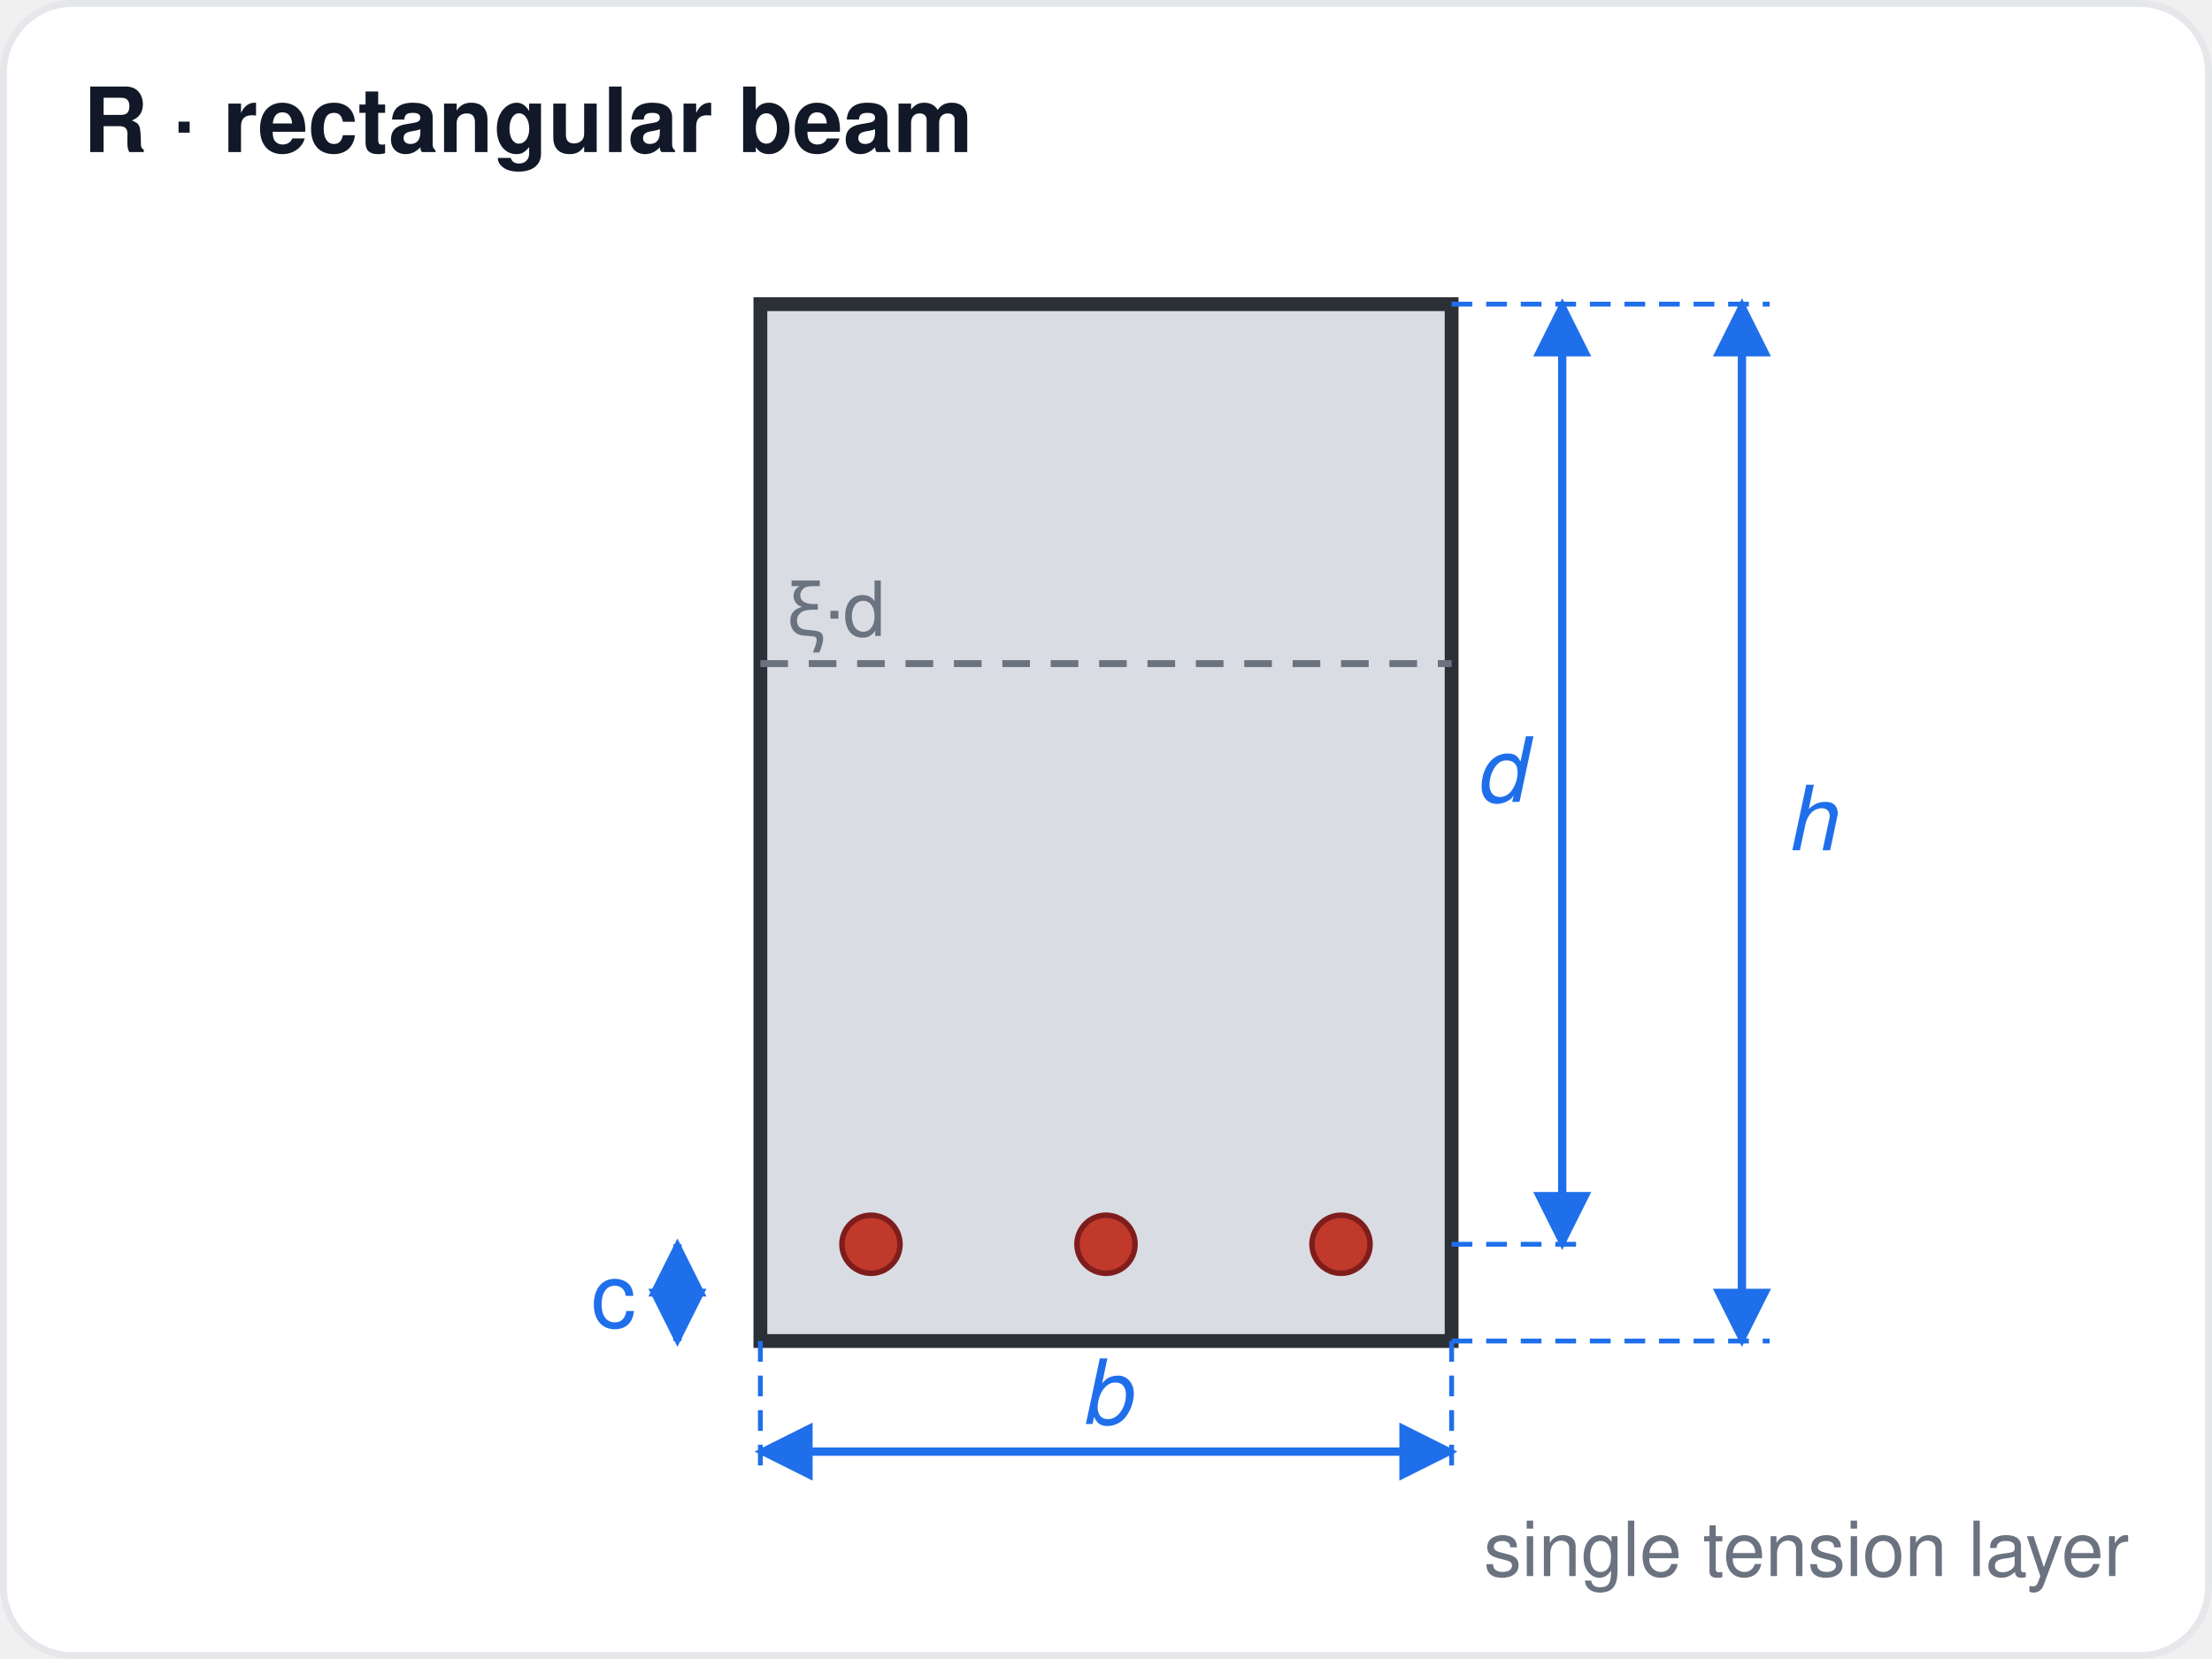
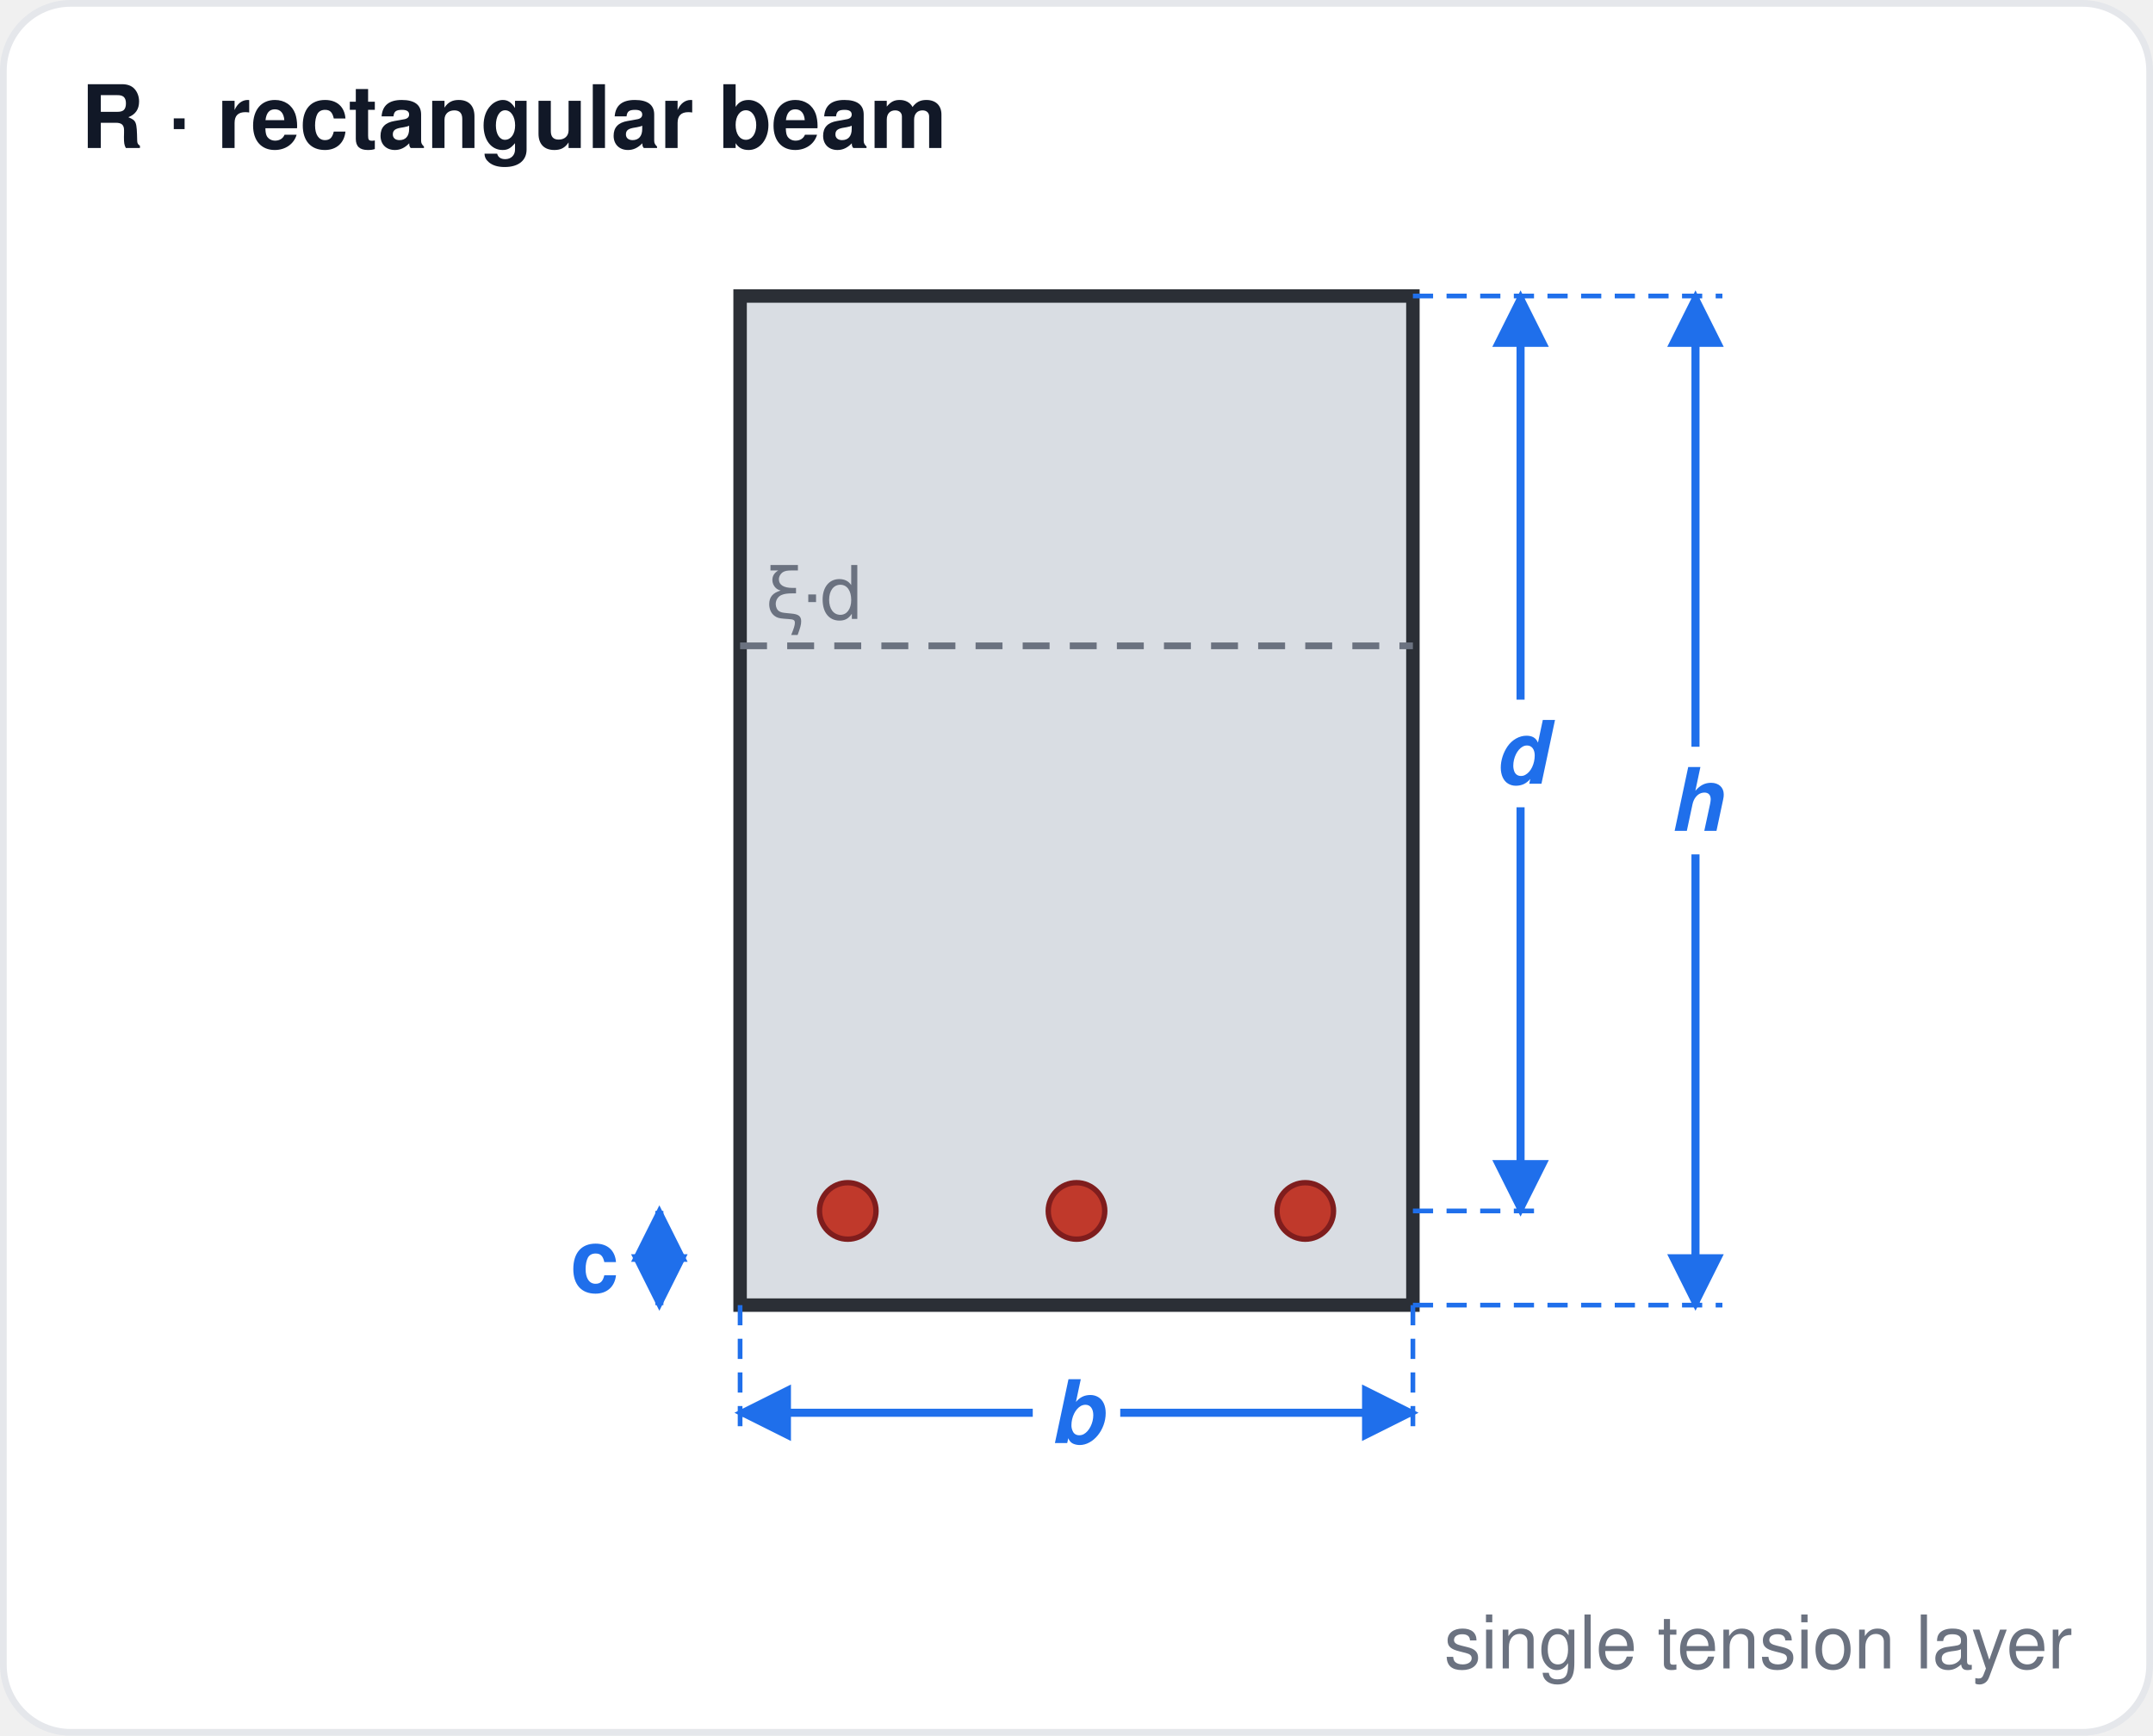
- <svg xmlns="http://www.w3.org/2000/svg" width="320" height="240" viewBox="0 0 320 240" font-family="Helvetica, Arial, sans-serif" font-size="13">
-   <rect x="0.5" y="0.5" width="319" height="239" rx="10" fill="#ffffff" stroke="#e5e7eb" />
+ <svg xmlns="http://www.w3.org/2000/svg" width="320" height="258" viewBox="0 0 320 258" font-family="Helvetica, Arial, sans-serif" font-size="13">
+   <rect x="0.5" y="0.5" width="319" height="257" rx="10" fill="#ffffff" stroke="#e5e7eb" />
  <defs>
    <marker id="a" viewBox="0 0 10 10" refX="9" refY="5" markerWidth="7" markerHeight="7" orient="auto-start-reverse">
      <path d="M0,0 L10,5 L0,10 z" fill="#1f6feb" />
    </marker>
    <marker id="m" viewBox="0 0 10 10" refX="9" refY="5" markerWidth="8" markerHeight="8" orient="auto-start-reverse">
      <path d="M0,0 L10,5 L0,10 z" fill="#6b7280" />
    </marker>
  </defs>
  <rect x="110.0" y="44" width="100" height="150" fill="#d9dde3" stroke="#2b2f36" stroke-width="2" />
  <circle cx="126.0" cy="180.0" r="4.2" fill="#c0392b" stroke="#7f1d1d" stroke-width="0.8" />
  <circle cx="160.0" cy="180.0" r="4.2" fill="#c0392b" stroke="#7f1d1d" stroke-width="0.8" />
  <circle cx="194.0" cy="180.0" r="4.2" fill="#c0392b" stroke="#7f1d1d" stroke-width="0.8" />
  <line x1="110.0" y1="194" x2="110.0" y2="214" stroke="#1f6feb" stroke-width="0.7" stroke-dasharray="3,2" />
  <line x1="210.0" y1="194" x2="210.0" y2="214" stroke="#1f6feb" stroke-width="0.7" stroke-dasharray="3,2" />
  <line x1="110.0" y1="210" x2="210.0" y2="210" stroke="#1f6feb" stroke-width="1.2" marker-start="url(#a)" marker-end="url(#a)" />
-   <text x="160.0" y="206.0" fill="#1f6feb" text-anchor="middle" font-style="italic">b</text>
+   <rect x="153.5" y="202.0" width="13" height="16" fill="#ffffff" />
+   <text x="160.0" y="214.5" fill="#1f6feb" text-anchor="middle" font-style="italic" font-weight="bold">b</text>
  <line x1="210.0" y1="44" x2="256.0" y2="44" stroke="#1f6feb" stroke-width="0.7" stroke-dasharray="3,2" />
  <line x1="210.0" y1="194" x2="256.0" y2="194" stroke="#1f6feb" stroke-width="0.7" stroke-dasharray="3,2" />
  <line x1="252.0" y1="44" x2="252.0" y2="194" stroke="#1f6feb" stroke-width="1.2" marker-start="url(#a)" marker-end="url(#a)" />
-   <text x="262.0" y="123.0" fill="#1f6feb" text-anchor="middle" font-style="italic">h</text>
+   <rect x="245.5" y="111.0" width="13" height="16" fill="#ffffff" />
+   <text x="252.0" y="123.5" fill="#1f6feb" text-anchor="middle" font-style="italic" font-weight="bold">h</text>
  <line x1="210.0" y1="180" x2="230.0" y2="180" stroke="#1f6feb" stroke-width="0.7" stroke-dasharray="3,2" />
  <line x1="226.0" y1="44" x2="226.0" y2="180" stroke="#1f6feb" stroke-width="1.2" marker-start="url(#a)" marker-end="url(#a)" />
-   <text x="217.0" y="116.0" fill="#1f6feb" text-anchor="middle" font-style="italic">d</text>
+   <rect x="219.5" y="104.0" width="13" height="16" fill="#ffffff" />
+   <text x="226.0" y="116.5" fill="#1f6feb" text-anchor="middle" font-style="italic" font-weight="bold">d</text>
  <line x1="98.0" y1="180" x2="98.0" y2="194" stroke="#1f6feb" stroke-width="1.2" marker-start="url(#a)" marker-end="url(#a)" />
-   <text x="98.0" y="187.0" fill="#1f6feb" text-anchor="middle" font-style="italic" />
-   <text x="92.0" y="192" fill="#1f6feb" text-anchor="end" font-size="13" font-weight="normal">c</text>
+   <text x="92.0" y="192" fill="#1f6feb" text-anchor="end" font-size="13" font-weight="bold">c</text>
  <line x1="110.0" y1="96" x2="210.0" y2="96" stroke="#6b7280" stroke-dasharray="4,3" />
  <text x="114.0" y="92" fill="#6b7280" text-anchor="start" font-size="11" font-weight="normal">ξ·d</text>
-   <text x="308" y="228" fill="#6b7280" text-anchor="end" font-size="11" font-weight="normal">single tension layer</text>
+   <text x="308" y="248" fill="#6b7280" text-anchor="end" font-size="11" font-weight="normal">single tension layer</text>
  <text x="12" y="22" fill="#111827" text-anchor="start" font-size="13" font-weight="bold">R · rectangular beam</text>
</svg>
